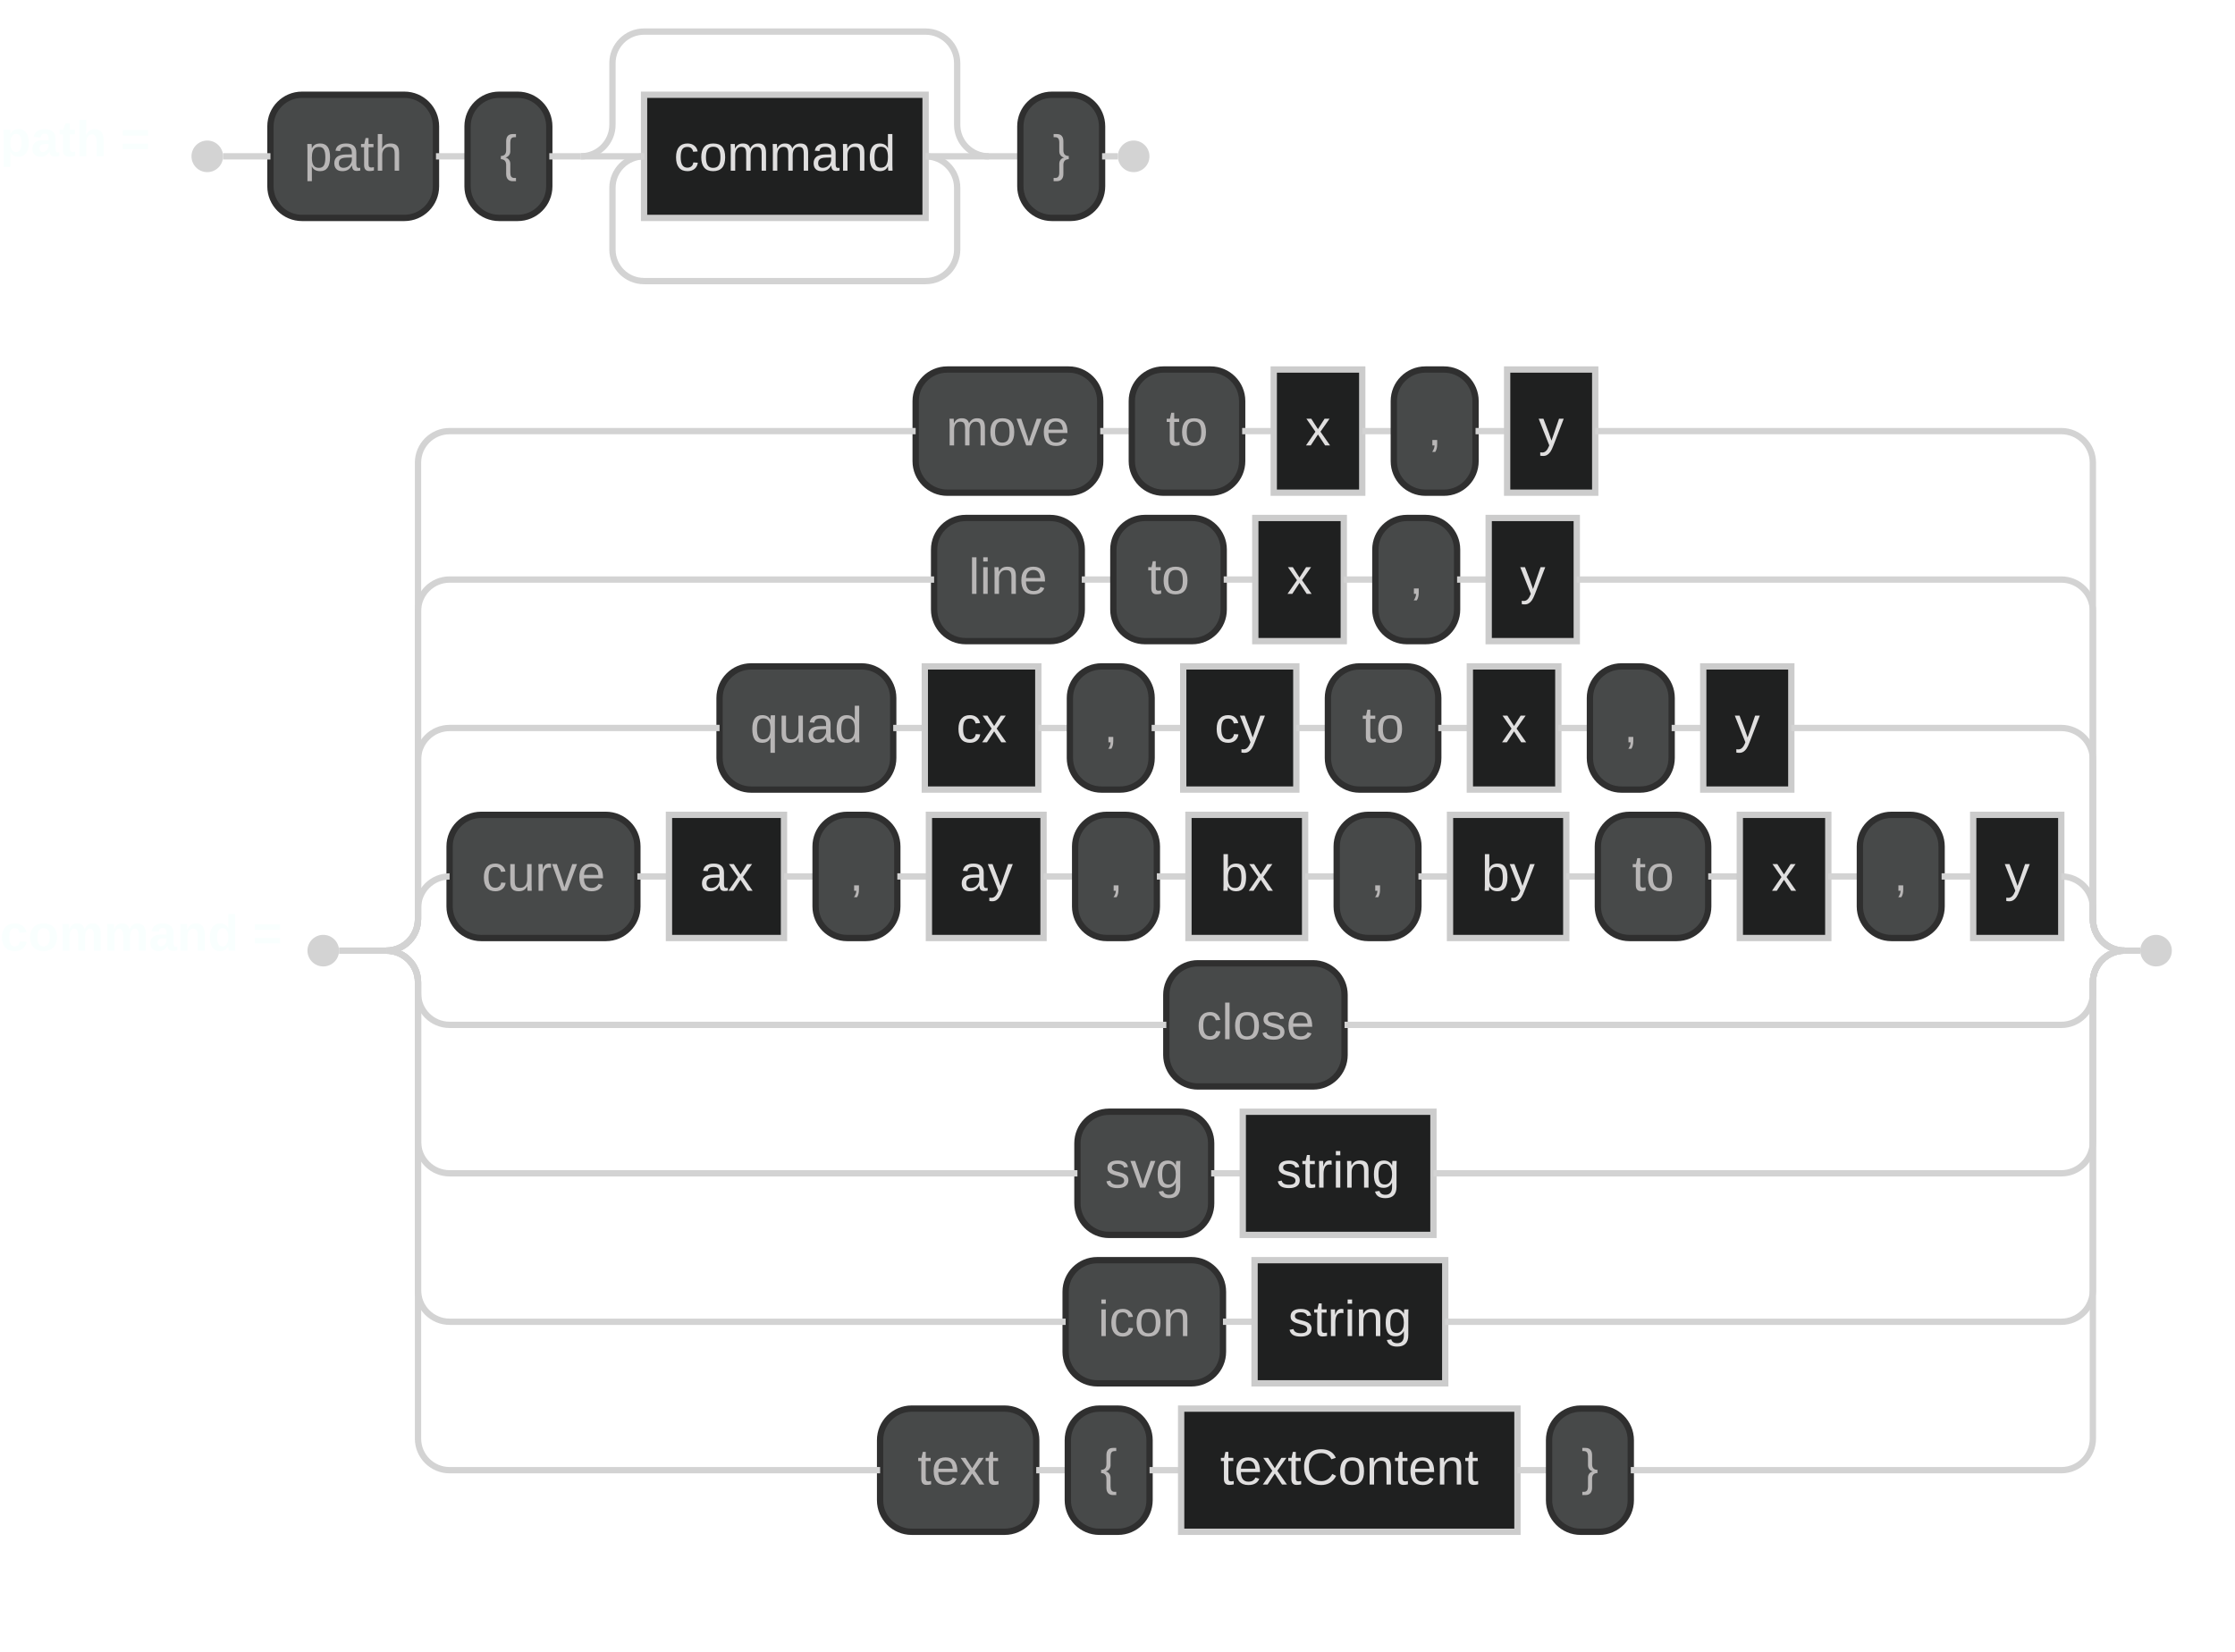
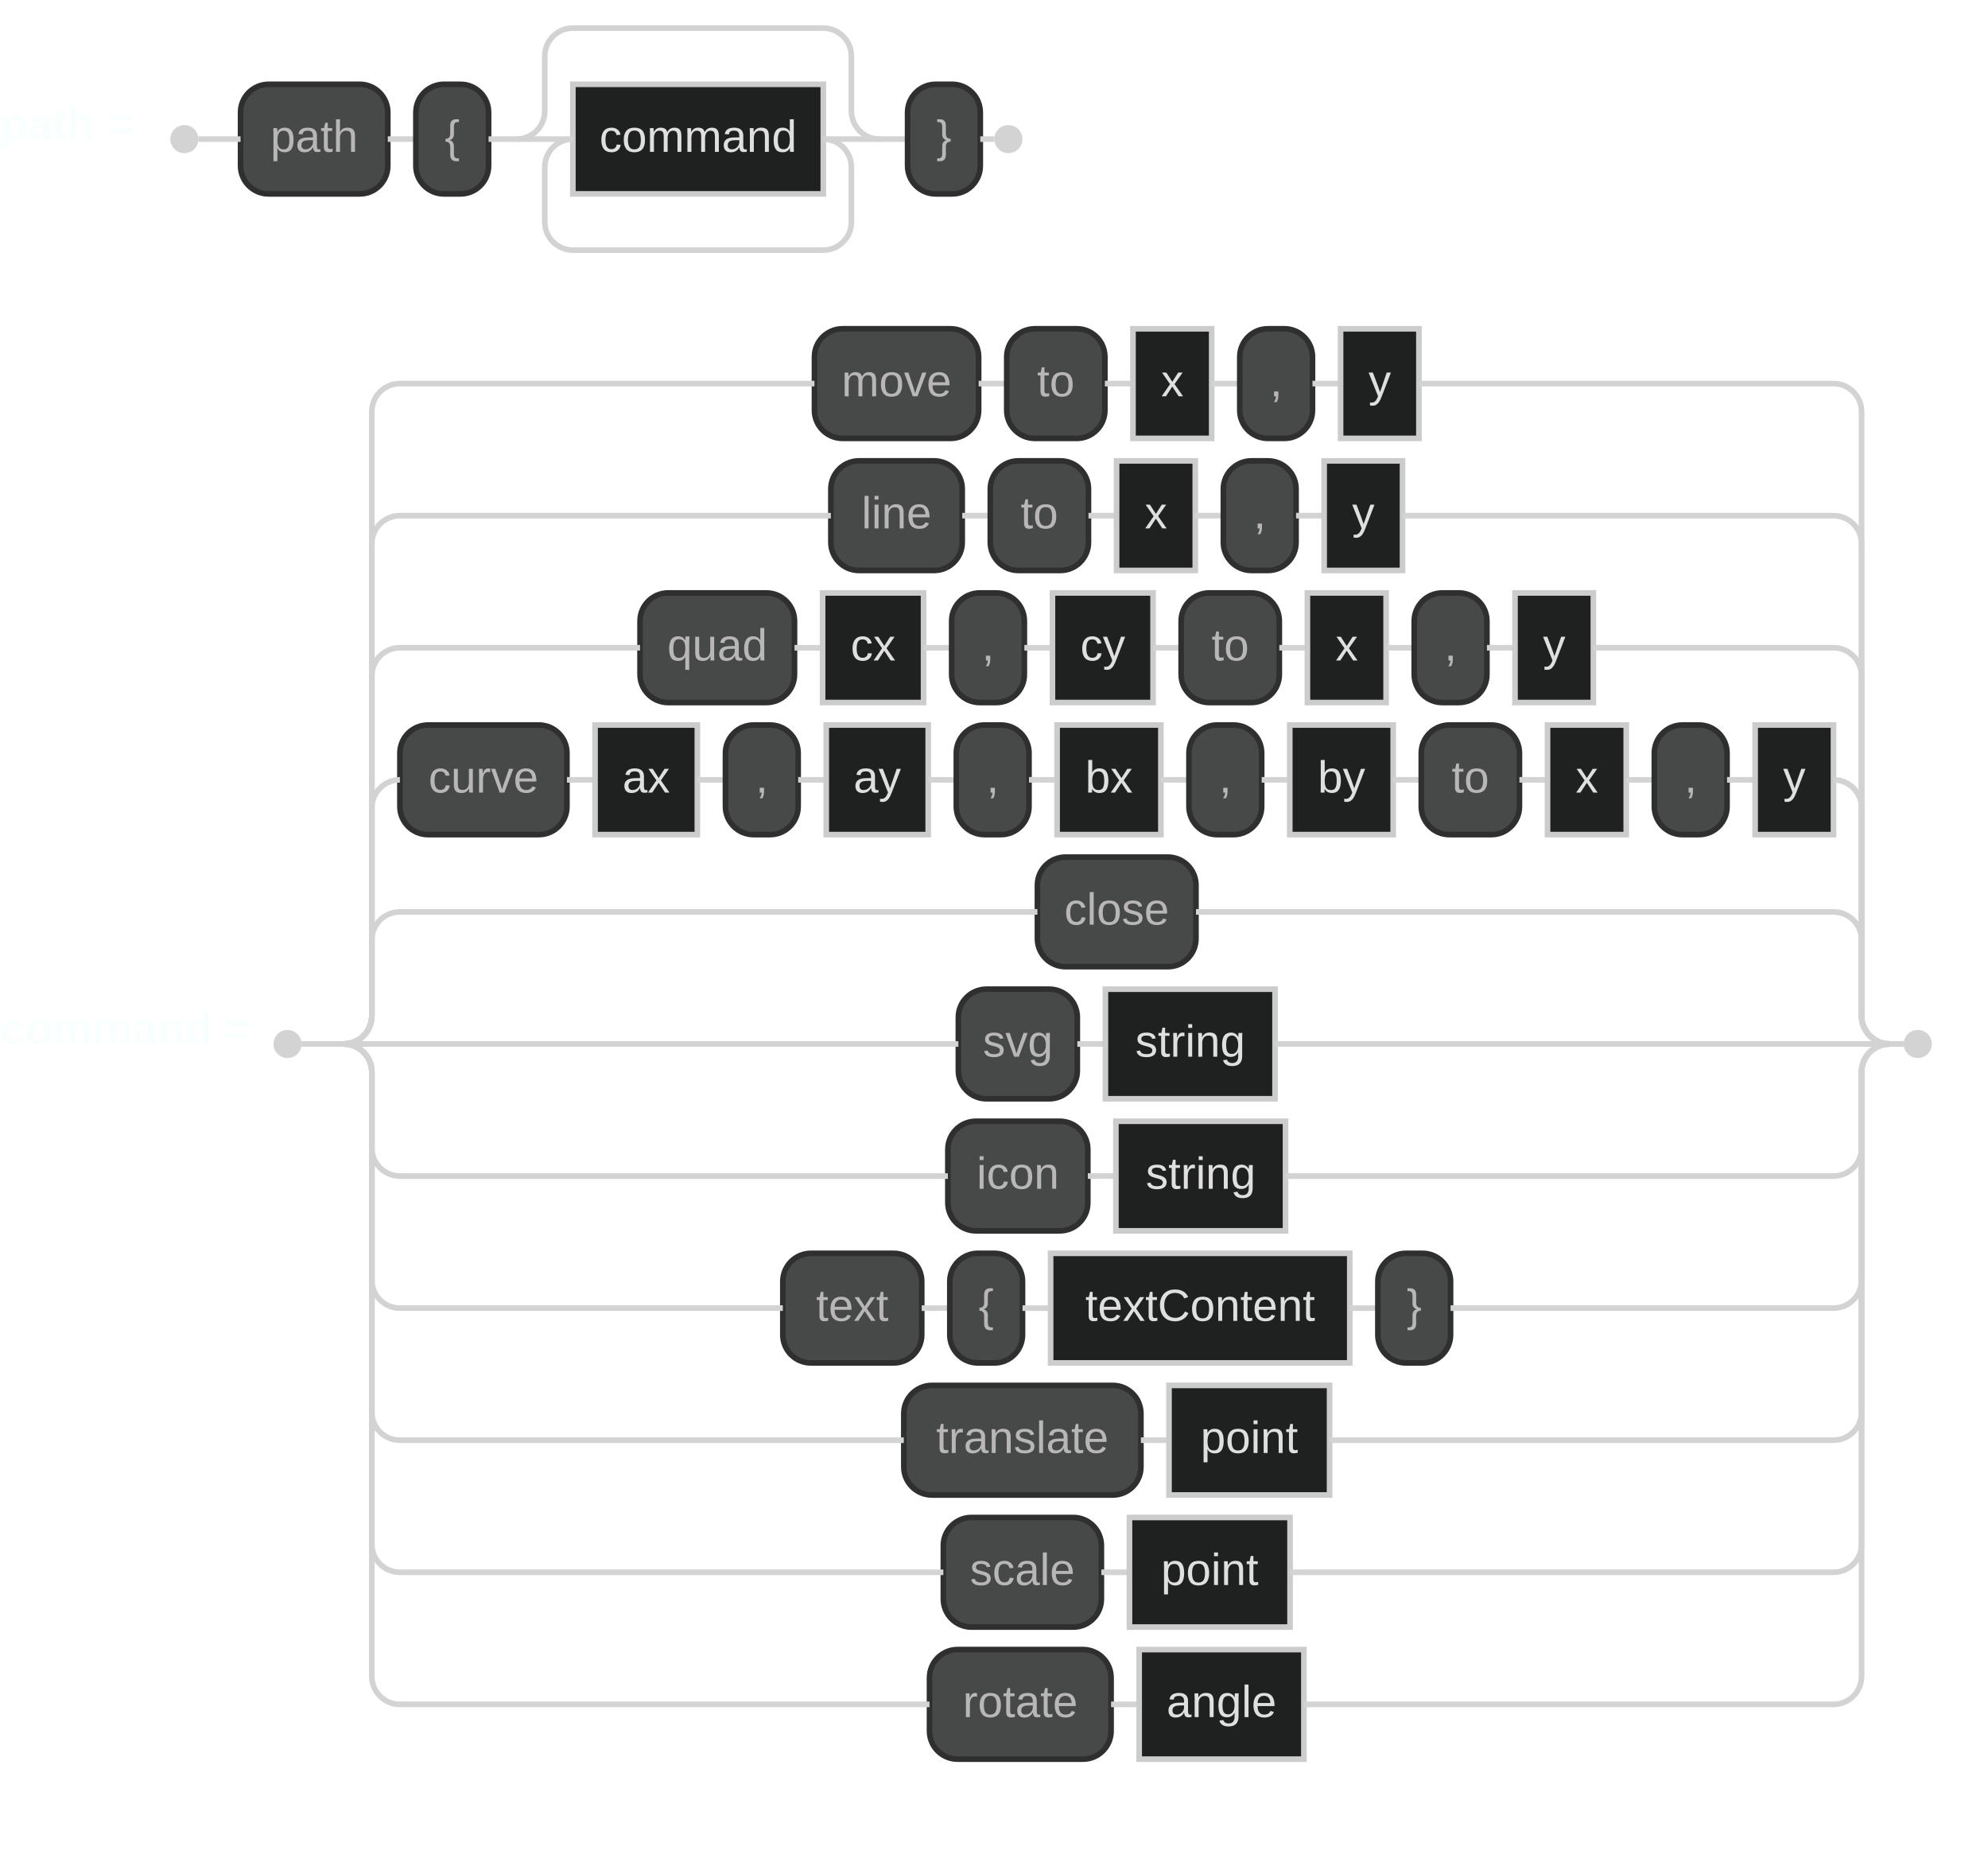
- <svg xmlns="http://www.w3.org/2000/svg" id="my-svg" width="100%" class="railroad-diagram" style="max-width: 707.609px; background-color: transparent;" viewBox="0 0 707.609 523" role="graphics-document document" aria-roledescription="railroadEbnf">
+ <svg xmlns="http://www.w3.org/2000/svg" id="my-svg" width="100%" class="railroad-diagram" style="max-width: 707.609px; background-color: transparent;" viewBox="0 0 707.609 664" role="graphics-document document" aria-roledescription="railroadEbnf">
  <style>#my-svg{font-family:"trebuchet ms",verdana,arial,sans-serif;font-size:16px;fill:#ccc;}@keyframes edge-animation-frame{from{stroke-dashoffset:0;}}@keyframes dash{to{stroke-dashoffset:0;}}#my-svg .edge-animation-slow{stroke-dasharray:9,5!important;stroke-dashoffset:900;animation:dash 50s linear infinite;stroke-linecap:round;}#my-svg .edge-animation-fast{stroke-dasharray:9,5!important;stroke-dashoffset:900;animation:dash 20s linear infinite;stroke-linecap:round;}#my-svg .error-icon{fill:#a44141;}#my-svg .error-text{fill:#ddd;stroke:#ddd;}#my-svg .edge-thickness-normal{stroke-width:1px;}#my-svg .edge-thickness-thick{stroke-width:3.5px;}#my-svg .edge-pattern-solid{stroke-dasharray:0;}#my-svg .edge-thickness-invisible{stroke-width:0;fill:none;}#my-svg .edge-pattern-dashed{stroke-dasharray:3;}#my-svg .edge-pattern-dotted{stroke-dasharray:2;}#my-svg .marker{fill:lightgrey;stroke:lightgrey;}#my-svg .marker.cross{stroke:lightgrey;}#my-svg svg{font-family:"trebuchet ms",verdana,arial,sans-serif;font-size:16px;}#my-svg p{margin:0;}#my-svg .railroad-diagram{font-family:"trebuchet ms",verdana,arial,sans-serif;font-size:16px;}#my-svg .railroad-terminal rect{fill:hsl(180, 1.587%, 28.353%);stroke:hsl(180, 0%, 18.353%);stroke-width:2px;}#my-svg .railroad-terminal text{fill:rgb(183.848, 181.552, 181.552);font-family:"trebuchet ms",verdana,arial,sans-serif;font-size:16px;text-anchor:middle;dominant-baseline:middle;}#my-svg .railroad-nonterminal rect{fill:#1f2020;stroke:#cccccc;stroke-width:2px;}#my-svg .railroad-nonterminal text{fill:#e0dfdf;font-family:"trebuchet ms",verdana,arial,sans-serif;font-size:16px;text-anchor:middle;dominant-baseline:middle;}#my-svg .railroad-line{stroke:lightgrey;stroke-width:2px;fill:none;}#my-svg .railroad-start circle,#my-svg .railroad-end circle{fill:lightgrey;}#my-svg .railroad-comment ellipse{fill:#181818;stroke:hsl(20, 0%, 2.353%);stroke-width:2px;}#my-svg .railroad-comment text{fill:rgb(223, 223.667, 224);font-style:italic;font-family:"trebuchet ms",verdana,arial,sans-serif;font-size:16px;text-anchor:middle;dominant-baseline:middle;}#my-svg .railroad-special rect{fill:hsl(20, 1.587%, 12.353%);stroke:hsl(20, 0%, 2.353%);stroke-width:2px;stroke-dasharray:5,3;}#my-svg .railroad-special text{fill:#e0dfdf;font-family:"trebuchet ms",verdana,arial,sans-serif;font-size:16px;text-anchor:middle;dominant-baseline:middle;}#my-svg .railroad-rule-name{font-weight:bold;fill:#F9FFFE;font-family:"trebuchet ms",verdana,arial,sans-serif;font-size:16px;}#my-svg .node .neo-node{stroke:#ccc;}#my-svg [data-look="neo"].node rect,#my-svg [data-look="neo"].cluster rect,#my-svg [data-look="neo"].node polygon{stroke:url(#my-svg-gradient);filter:drop-shadow( 1px 2px 2px rgba(185,185,185,1));}#my-svg [data-look="neo"].swimlane.cluster rect{filter:none;}#my-svg [data-look="neo"].node path{stroke:url(#my-svg-gradient);stroke-width:1px;}#my-svg [data-look="neo"].node .outer-path{filter:drop-shadow( 1px 2px 2px rgba(185,185,185,1));}#my-svg [data-look="neo"].node .neo-line path{stroke:#ccc;filter:none;}#my-svg [data-look="neo"].node circle{stroke:url(#my-svg-gradient);filter:drop-shadow( 1px 2px 2px rgba(185,185,185,1));}#my-svg [data-look="neo"].node circle .state-start{fill:#000000;}#my-svg [data-look="neo"].icon-shape .icon{fill:url(#my-svg-gradient);filter:drop-shadow( 1px 2px 2px rgba(185,185,185,1));}#my-svg [data-look="neo"].icon-shape .icon-neo path{stroke:url(#my-svg-gradient);filter:drop-shadow( 1px 2px 2px rgba(185,185,185,1));}#my-svg :root{--mermaid-font-family:"trebuchet ms",verdana,arial,sans-serif;}</style>
  <g />
  <g class="railroad-rule" transform="translate(0, 10)">
    <g transform="translate(85.625, 0)">
      <g class="railroad-sequence">
        <g class="railroad-terminal" transform="translate(0, 20)">
          <rect x="0" y="0" width="52.406" height="39" rx="10" ry="10" />
          <text x="26.203" y="19.5">path</text>
        </g>
        <path class="railroad-line" d="M 52.406 39.5 L 62.406 39.5" />
        <g class="railroad-terminal" transform="translate(62.40625, 20)">
          <rect x="0" y="0" width="25.875" height="39" rx="10" ry="10" />
          <text x="12.938" y="19.5">{</text>
        </g>
        <path class="railroad-line" d="M 88.281 39.5 L 98.281 39.5" />
        <g class="railroad-repetition" transform="translate(98.28125, 0)">
          <g class="railroad-nonterminal" transform="translate(20, 20)">
            <rect x="0" y="0" width="89.141" height="39" />
            <text x="44.57" y="19.5">command</text>
          </g>
          <path class="railroad-line" d="M 0 39.5 L 20 39.5" />
          <path class="railroad-line" d="M 109.141 39.5 L 129.141 39.5" />
          <path class="railroad-line" d="M 109.141 39.5 A 10 10 0 0 1 119.141 49.5 L 119.141 69 A 10 10 0 0 1 109.141 79 L 20 79 A 10 10 0 0 1 10 69 L 10 49.5 A 10 10 0 0 1 20 39.5" />
          <path class="railroad-line" d="M 0 39.5 A 10 10 0 0 0 10 29.5 L 10 10 A 10 10 0 0 1 20 0 L 109.141 0 A 10 10 0 0 1 119.141 10 L 119.141 29.5 A 10 10 0 0 0 129.141 39.5" />
        </g>
        <path class="railroad-line" d="M 227.422 39.5 L 237.422 39.5" />
        <g class="railroad-terminal" transform="translate(237.4219, 20)">
          <rect x="0" y="0" width="25.875" height="39" rx="10" ry="10" />
          <text x="12.938" y="19.5">}</text>
        </g>
      </g>
    </g>
    <g class="railroad-rule-name-group">
      <text class="railroad-rule-name" x="0" y="39.5">path =</text>
    </g>
    <g class="railroad-start">
      <circle cx="65.625" cy="39.5" r="5" />
    </g>
    <g class="railroad-end">
      <circle cx="358.922" cy="39.5" r="5" />
    </g>
    <path class="railroad-line" d="M 70.625 39.5 L 85.625 39.5" />
    <path class="railroad-line" d="M 348.922 39.5 L 353.922 39.5" />
  </g>
  <g class="railroad-rule" transform="translate(0, 117)">
    <g transform="translate(122.3438, 0)">
      <g class="railroad-choice">
        <g class="railroad-sequence" transform="translate(167.5547, 0)">
          <g class="railroad-terminal" transform="translate(0, 0)">
            <rect x="0" y="0" width="58.438" height="39" rx="10" ry="10" />
            <text x="29.219" y="19.5">move</text>
          </g>
          <path class="railroad-line" d="M 58.438 19.5 L 68.438 19.5" />
          <g class="railroad-terminal" transform="translate(68.4375, 0)">
            <rect x="0" y="0" width="34.938" height="39" rx="10" ry="10" />
            <text x="17.469" y="19.5">to</text>
          </g>
          <path class="railroad-line" d="M 103.375 19.5 L 113.375 19.5" />
          <g class="railroad-nonterminal" transform="translate(113.375, 0)">
            <rect x="0" y="0" width="28.016" height="39" />
            <text x="14.008" y="19.5">x</text>
          </g>
          <path class="railroad-line" d="M 141.391 19.5 L 151.391 19.5" />
          <g class="railroad-terminal" transform="translate(151.3906, 0)">
            <rect x="0" y="0" width="25.875" height="39" rx="10" ry="10" />
            <text x="12.938" y="19.5">,</text>
          </g>
          <path class="railroad-line" d="M 177.266 19.5 L 187.266 19.5" />
          <g class="railroad-nonterminal" transform="translate(187.2656, 0)">
            <rect x="0" y="0" width="27.891" height="39" />
            <text x="13.945" y="19.5">y</text>
          </g>
        </g>
-         <path class="railroad-line" d="M 0 184 A 10 10 0 0 0 10 174 L 10 29.5 A 10 10 0 0 1 20 19.5 L 167.555 19.5" />
-         <path class="railroad-line" d="M 382.711 19.5 L 530.266 19.5 A 10 10 0 0 1 540.266 29.5 L 540.266 174 A 10 10 0 0 0 550.266 184" />
+         <path class="railroad-line" d="M 0 254.5 A 10 10 0 0 0 10 244.5 L 10 29.5 A 10 10 0 0 1 20 19.5 L 167.555 19.5" />
+         <path class="railroad-line" d="M 382.711 19.5 L 530.266 19.5 A 10 10 0 0 1 540.266 29.5 L 540.266 244.5 A 10 10 0 0 0 550.266 254.5" />
        <g class="railroad-sequence" transform="translate(173.3984, 47)">
          <g class="railroad-terminal" transform="translate(0, 0)">
            <rect x="0" y="0" width="46.75" height="39" rx="10" ry="10" />
            <text x="23.375" y="19.5">line</text>
          </g>
          <path class="railroad-line" d="M 46.75 19.5 L 56.75 19.5" />
          <g class="railroad-terminal" transform="translate(56.75, 0)">
            <rect x="0" y="0" width="34.938" height="39" rx="10" ry="10" />
            <text x="17.469" y="19.5">to</text>
          </g>
          <path class="railroad-line" d="M 91.688 19.5 L 101.688 19.5" />
          <g class="railroad-nonterminal" transform="translate(101.6875, 0)">
            <rect x="0" y="0" width="28.016" height="39" />
            <text x="14.008" y="19.5">x</text>
          </g>
          <path class="railroad-line" d="M 129.703 19.5 L 139.703 19.5" />
          <g class="railroad-terminal" transform="translate(139.7031, 0)">
            <rect x="0" y="0" width="25.875" height="39" rx="10" ry="10" />
            <text x="12.938" y="19.5">,</text>
          </g>
          <path class="railroad-line" d="M 165.578 19.5 L 175.578 19.5" />
          <g class="railroad-nonterminal" transform="translate(175.5781, 0)">
            <rect x="0" y="0" width="27.891" height="39" />
            <text x="13.945" y="19.5">y</text>
          </g>
        </g>
-         <path class="railroad-line" d="M 0 184 A 10 10 0 0 0 10 174 L 10 76.5 A 10 10 0 0 1 20 66.5 L 173.398 66.5" />
-         <path class="railroad-line" d="M 376.867 66.5 L 530.266 66.5 A 10 10 0 0 1 540.266 76.5 L 540.266 174 A 10 10 0 0 0 550.266 184" />
+         <path class="railroad-line" d="M 0 254.5 A 10 10 0 0 0 10 244.5 L 10 76.5 A 10 10 0 0 1 20 66.5 L 173.398 66.5" />
+         <path class="railroad-line" d="M 376.867 66.5 L 530.266 66.5 A 10 10 0 0 1 540.266 76.5 L 540.266 244.5 A 10 10 0 0 0 550.266 254.5" />
        <g class="railroad-sequence" transform="translate(105.4688, 94)">
          <g class="railroad-terminal" transform="translate(0, 0)">
            <rect x="0" y="0" width="54.984" height="39" rx="10" ry="10" />
            <text x="27.492" y="19.5">quad</text>
          </g>
          <path class="railroad-line" d="M 54.984 19.5 L 64.984 19.5" />
          <g class="railroad-nonterminal" transform="translate(64.98438, 0)">
            <rect x="0" y="0" width="35.938" height="39" />
            <text x="17.969" y="19.5">cx</text>
          </g>
          <path class="railroad-line" d="M 100.922 19.5 L 110.922 19.5" />
          <g class="railroad-terminal" transform="translate(110.9219, 0)">
            <rect x="0" y="0" width="25.875" height="39" rx="10" ry="10" />
            <text x="12.938" y="19.5">,</text>
          </g>
          <path class="railroad-line" d="M 136.797 19.5 L 146.797 19.5" />
          <g class="railroad-nonterminal" transform="translate(146.7969, 0)">
            <rect x="0" y="0" width="35.812" height="39" />
            <text x="17.906" y="19.5">cy</text>
          </g>
          <path class="railroad-line" d="M 182.609 19.5 L 192.609 19.5" />
          <g class="railroad-terminal" transform="translate(192.6094, 0)">
            <rect x="0" y="0" width="34.938" height="39" rx="10" ry="10" />
            <text x="17.469" y="19.5">to</text>
          </g>
          <path class="railroad-line" d="M 227.547 19.5 L 237.547 19.5" />
          <g class="railroad-nonterminal" transform="translate(237.5469, 0)">
            <rect x="0" y="0" width="28.016" height="39" />
            <text x="14.008" y="19.5">x</text>
          </g>
          <path class="railroad-line" d="M 265.562 19.5 L 275.562 19.5" />
          <g class="railroad-terminal" transform="translate(275.5625, 0)">
            <rect x="0" y="0" width="25.875" height="39" rx="10" ry="10" />
            <text x="12.938" y="19.5">,</text>
          </g>
          <path class="railroad-line" d="M 301.438 19.5 L 311.438 19.5" />
          <g class="railroad-nonterminal" transform="translate(311.4375, 0)">
            <rect x="0" y="0" width="27.891" height="39" />
            <text x="13.945" y="19.5">y</text>
          </g>
        </g>
-         <path class="railroad-line" d="M 0 184 A 10 10 0 0 0 10 174 L 10 123.5 A 10 10 0 0 1 20 113.5 L 105.469 113.5" />
-         <path class="railroad-line" d="M 444.797 113.5 L 530.266 113.5 A 10 10 0 0 1 540.266 123.5 L 540.266 174 A 10 10 0 0 0 550.266 184" />
+         <path class="railroad-line" d="M 0 254.5 A 10 10 0 0 0 10 244.5 L 10 123.5 A 10 10 0 0 1 20 113.5 L 105.469 113.5" />
+         <path class="railroad-line" d="M 444.797 113.5 L 530.266 113.5 A 10 10 0 0 1 540.266 123.5 L 540.266 244.5 A 10 10 0 0 0 550.266 254.5" />
        <g class="railroad-sequence" transform="translate(20, 141)">
          <g class="railroad-terminal" transform="translate(0, 0)">
            <rect x="0" y="0" width="59.453" height="39" rx="10" ry="10" />
            <text x="29.727" y="19.5">curve</text>
          </g>
          <path class="railroad-line" d="M 59.453 19.5 L 69.453 19.5" />
          <g class="railroad-nonterminal" transform="translate(69.45312, 0)">
            <rect x="0" y="0" width="36.422" height="39" />
            <text x="18.211" y="19.5">ax</text>
          </g>
          <path class="railroad-line" d="M 105.875 19.5 L 115.875 19.5" />
          <g class="railroad-terminal" transform="translate(115.875, 0)">
            <rect x="0" y="0" width="25.875" height="39" rx="10" ry="10" />
            <text x="12.938" y="19.5">,</text>
          </g>
          <path class="railroad-line" d="M 141.75 19.5 L 151.75 19.5" />
          <g class="railroad-nonterminal" transform="translate(151.75, 0)">
            <rect x="0" y="0" width="36.297" height="39" />
            <text x="18.148" y="19.5">ay</text>
          </g>
          <path class="railroad-line" d="M 188.047 19.5 L 198.047 19.5" />
          <g class="railroad-terminal" transform="translate(198.0469, 0)">
            <rect x="0" y="0" width="25.875" height="39" rx="10" ry="10" />
            <text x="12.938" y="19.5">,</text>
          </g>
          <path class="railroad-line" d="M 223.922 19.5 L 233.922 19.5" />
          <g class="railroad-nonterminal" transform="translate(233.9219, 0)">
            <rect x="0" y="0" width="36.938" height="39" />
            <text x="18.469" y="19.5">bx</text>
          </g>
          <path class="railroad-line" d="M 270.859 19.5 L 280.859 19.5" />
          <g class="railroad-terminal" transform="translate(280.8594, 0)">
            <rect x="0" y="0" width="25.875" height="39" rx="10" ry="10" />
            <text x="12.938" y="19.5">,</text>
          </g>
          <path class="railroad-line" d="M 306.734 19.5 L 316.734 19.5" />
          <g class="railroad-nonterminal" transform="translate(316.7344, 0)">
            <rect x="0" y="0" width="36.812" height="39" />
            <text x="18.406" y="19.5">by</text>
          </g>
          <path class="railroad-line" d="M 353.547 19.5 L 363.547 19.5" />
          <g class="railroad-terminal" transform="translate(363.5469, 0)">
            <rect x="0" y="0" width="34.938" height="39" rx="10" ry="10" />
            <text x="17.469" y="19.5">to</text>
          </g>
          <path class="railroad-line" d="M 398.484 19.5 L 408.484 19.5" />
          <g class="railroad-nonterminal" transform="translate(408.4844, 0)">
            <rect x="0" y="0" width="28.016" height="39" />
            <text x="14.008" y="19.5">x</text>
          </g>
          <path class="railroad-line" d="M 436.5 19.5 L 446.5 19.5" />
          <g class="railroad-terminal" transform="translate(446.5, 0)">
            <rect x="0" y="0" width="25.875" height="39" rx="10" ry="10" />
            <text x="12.938" y="19.5">,</text>
          </g>
          <path class="railroad-line" d="M 472.375 19.5 L 482.375 19.5" />
          <g class="railroad-nonterminal" transform="translate(482.375, 0)">
            <rect x="0" y="0" width="27.891" height="39" />
            <text x="13.945" y="19.5">y</text>
          </g>
        </g>
-         <path class="railroad-line" d="M 0 184 A 10 10 0 0 0 10 174 L 10 170.5 A 10 10 0 0 1 20 160.5 L 20 160.5" />
-         <path class="railroad-line" d="M 530.266 160.5 L 530.266 160.5 A 10 10 0 0 1 540.266 170.5 L 540.266 174 A 10 10 0 0 0 550.266 184" />
+         <path class="railroad-line" d="M 0 254.5 A 10 10 0 0 0 10 244.5 L 10 170.5 A 10 10 0 0 1 20 160.5 L 20 160.5" />
+         <path class="railroad-line" d="M 530.266 160.5 L 530.266 160.5 A 10 10 0 0 1 540.266 170.5 L 540.266 244.5 A 10 10 0 0 0 550.266 254.5" />
        <g class="railroad-terminal" transform="translate(246.9141, 188)">
          <rect x="0" y="0" width="56.438" height="39" rx="10" ry="10" />
          <text x="28.219" y="19.5">close</text>
        </g>
-         <path class="railroad-line" d="M 0 184 A 10 10 0 0 1 10 194 L 10 197.5 A 10 10 0 0 0 20 207.5 L 246.914 207.5" />
-         <path class="railroad-line" d="M 303.352 207.5 L 530.266 207.5 A 10 10 0 0 0 540.266 197.5 L 540.266 194 A 10 10 0 0 1 550.266 184" />
+         <path class="railroad-line" d="M 0 254.5 A 10 10 0 0 0 10 244.5 L 10 217.5 A 10 10 0 0 1 20 207.5 L 246.914 207.5" />
+         <path class="railroad-line" d="M 303.352 207.5 L 530.266 207.5 A 10 10 0 0 1 540.266 217.5 L 540.266 244.5 A 10 10 0 0 0 550.266 254.5" />
        <g class="railroad-sequence" transform="translate(218.7734, 235)">
          <g class="railroad-terminal" transform="translate(0, 0)">
            <rect x="0" y="0" width="42.344" height="39" rx="10" ry="10" />
            <text x="21.172" y="19.5">svg</text>
          </g>
          <path class="railroad-line" d="M 42.344 19.5 L 52.344 19.5" />
          <g class="railroad-nonterminal" transform="translate(52.34375, 0)">
            <rect x="0" y="0" width="60.375" height="39" />
            <text x="30.188" y="19.5">string</text>
          </g>
        </g>
-         <path class="railroad-line" d="M 0 184 A 10 10 0 0 1 10 194 L 10 244.5 A 10 10 0 0 0 20 254.5 L 218.773 254.5" />
-         <path class="railroad-line" d="M 331.492 254.5 L 530.266 254.5 A 10 10 0 0 0 540.266 244.5 L 540.266 194 A 10 10 0 0 1 550.266 184" />
+         <path class="railroad-line" d="M 0 254.5 L 218.773 254.5" />
+         <path class="railroad-line" d="M 331.492 254.5 L 550.266 254.5" />
        <g class="railroad-sequence" transform="translate(215.0391, 282)">
          <g class="railroad-terminal" transform="translate(0, 0)">
            <rect x="0" y="0" width="49.812" height="39" rx="10" ry="10" />
            <text x="24.906" y="19.5">icon</text>
          </g>
          <path class="railroad-line" d="M 49.812 19.5 L 59.812 19.5" />
          <g class="railroad-nonterminal" transform="translate(59.8125, 0)">
            <rect x="0" y="0" width="60.375" height="39" />
            <text x="30.188" y="19.5">string</text>
          </g>
        </g>
-         <path class="railroad-line" d="M 0 184 A 10 10 0 0 1 10 194 L 10 291.5 A 10 10 0 0 0 20 301.5 L 215.039 301.5" />
-         <path class="railroad-line" d="M 335.227 301.5 L 530.266 301.5 A 10 10 0 0 0 540.266 291.5 L 540.266 194 A 10 10 0 0 1 550.266 184" />
+         <path class="railroad-line" d="M 0 254.5 A 10 10 0 0 1 10 264.5 L 10 291.5 A 10 10 0 0 0 20 301.5 L 215.039 301.5" />
+         <path class="railroad-line" d="M 335.227 301.5 L 530.266 301.5 A 10 10 0 0 0 540.266 291.5 L 540.266 264.5 A 10 10 0 0 1 550.266 254.5" />
        <g class="railroad-sequence" transform="translate(156.2969, 329)">
          <g class="railroad-terminal" transform="translate(0, 0)">
            <rect x="0" y="0" width="49.438" height="39" rx="10" ry="10" />
            <text x="24.719" y="19.5">text</text>
          </g>
          <path class="railroad-line" d="M 49.438 19.5 L 59.438 19.5" />
          <g class="railroad-terminal" transform="translate(59.4375, 0)">
            <rect x="0" y="0" width="25.875" height="39" rx="10" ry="10" />
            <text x="12.938" y="19.5">{</text>
          </g>
          <path class="railroad-line" d="M 85.312 19.5 L 95.312 19.5" />
          <g class="railroad-nonterminal" transform="translate(95.3125, 0)">
            <rect x="0" y="0" width="106.484" height="39" />
            <text x="53.242" y="19.5">textContent</text>
          </g>
          <path class="railroad-line" d="M 201.797 19.5 L 211.797 19.5" />
          <g class="railroad-terminal" transform="translate(211.7969, 0)">
            <rect x="0" y="0" width="25.875" height="39" rx="10" ry="10" />
            <text x="12.938" y="19.5">}</text>
          </g>
        </g>
-         <path class="railroad-line" d="M 0 184 A 10 10 0 0 1 10 194 L 10 338.5 A 10 10 0 0 0 20 348.5 L 156.297 348.5" />
-         <path class="railroad-line" d="M 393.969 348.5 L 530.266 348.5 A 10 10 0 0 0 540.266 338.5 L 540.266 194 A 10 10 0 0 1 550.266 184" />
+         <path class="railroad-line" d="M 0 254.5 A 10 10 0 0 1 10 264.5 L 10 338.5 A 10 10 0 0 0 20 348.5 L 156.297 348.5" />
+         <path class="railroad-line" d="M 393.969 348.5 L 530.266 348.5 A 10 10 0 0 0 540.266 338.5 L 540.266 264.5 A 10 10 0 0 1 550.266 254.5" />
+         <g class="railroad-sequence" transform="translate(199.3594, 376)">
+           <g class="railroad-terminal" transform="translate(0, 0)">
+             <rect x="0" y="0" width="84.391" height="39" rx="10" ry="10" />
+             <text x="42.195" y="19.5">translate</text>
+           </g>
+           <path class="railroad-line" d="M 84.391 19.5 L 94.391 19.5" />
+           <g class="railroad-nonterminal" transform="translate(94.39062, 0)">
+             <rect x="0" y="0" width="57.156" height="39" />
+             <text x="28.578" y="19.5">point</text>
+           </g>
+         </g>
+         <path class="railroad-line" d="M 0 254.5 A 10 10 0 0 1 10 264.5 L 10 385.5 A 10 10 0 0 0 20 395.5 L 199.359 395.5" />
+         <path class="railroad-line" d="M 350.906 395.5 L 530.266 395.5 A 10 10 0 0 0 540.266 385.5 L 540.266 264.5 A 10 10 0 0 1 550.266 254.5" />
+         <g class="railroad-sequence" transform="translate(213.4297, 423)">
+           <g class="railroad-terminal" transform="translate(0, 0)">
+             <rect x="0" y="0" width="56.25" height="39" rx="10" ry="10" />
+             <text x="28.125" y="19.5">scale</text>
+           </g>
+           <path class="railroad-line" d="M 56.25 19.5 L 66.25 19.5" />
+           <g class="railroad-nonterminal" transform="translate(66.25, 0)">
+             <rect x="0" y="0" width="57.156" height="39" />
+             <text x="28.578" y="19.5">point</text>
+           </g>
+         </g>
+         <path class="railroad-line" d="M 0 254.5 A 10 10 0 0 1 10 264.5 L 10 432.5 A 10 10 0 0 0 20 442.5 L 213.43 442.5" />
+         <path class="railroad-line" d="M 336.836 442.5 L 530.266 442.5 A 10 10 0 0 0 540.266 432.5 L 540.266 264.5 A 10 10 0 0 1 550.266 254.5" />
+         <g class="railroad-sequence" transform="translate(208.5078, 470)">
+           <g class="railroad-terminal" transform="translate(0, 0)">
+             <rect x="0" y="0" width="64.625" height="39" rx="10" ry="10" />
+             <text x="32.312" y="19.5">rotate</text>
+           </g>
+           <path class="railroad-line" d="M 64.625 19.5 L 74.625 19.5" />
+           <g class="railroad-nonterminal" transform="translate(74.625, 0)">
+             <rect x="0" y="0" width="58.625" height="39" />
+             <text x="29.312" y="19.5">angle</text>
+           </g>
+         </g>
+         <path class="railroad-line" d="M 0 254.5 A 10 10 0 0 1 10 264.5 L 10 479.5 A 10 10 0 0 0 20 489.5 L 208.508 489.5" />
+         <path class="railroad-line" d="M 341.758 489.5 L 530.266 489.5 A 10 10 0 0 0 540.266 479.5 L 540.266 264.5 A 10 10 0 0 1 550.266 254.5" />
      </g>
    </g>
    <g class="railroad-rule-name-group">
-       <text class="railroad-rule-name" x="0" y="184">command =</text>
+       <text class="railroad-rule-name" x="0" y="254.5">command =</text>
    </g>
    <g class="railroad-start">
-       <circle cx="102.344" cy="184" r="5" />
+       <circle cx="102.344" cy="254.5" r="5" />
    </g>
    <g class="railroad-end">
-       <circle cx="682.609" cy="184" r="5" />
-     </g>
-     <path class="railroad-line" d="M 107.344 184 L 122.344 184" />
-     <path class="railroad-line" d="M 672.609 184 L 677.609 184" />
+       <circle cx="682.609" cy="254.5" r="5" />
+     </g>
+     <path class="railroad-line" d="M 107.344 254.5 L 122.344 254.5" />
+     <path class="railroad-line" d="M 672.609 254.5 L 677.609 254.5" />
  </g>
</svg>
